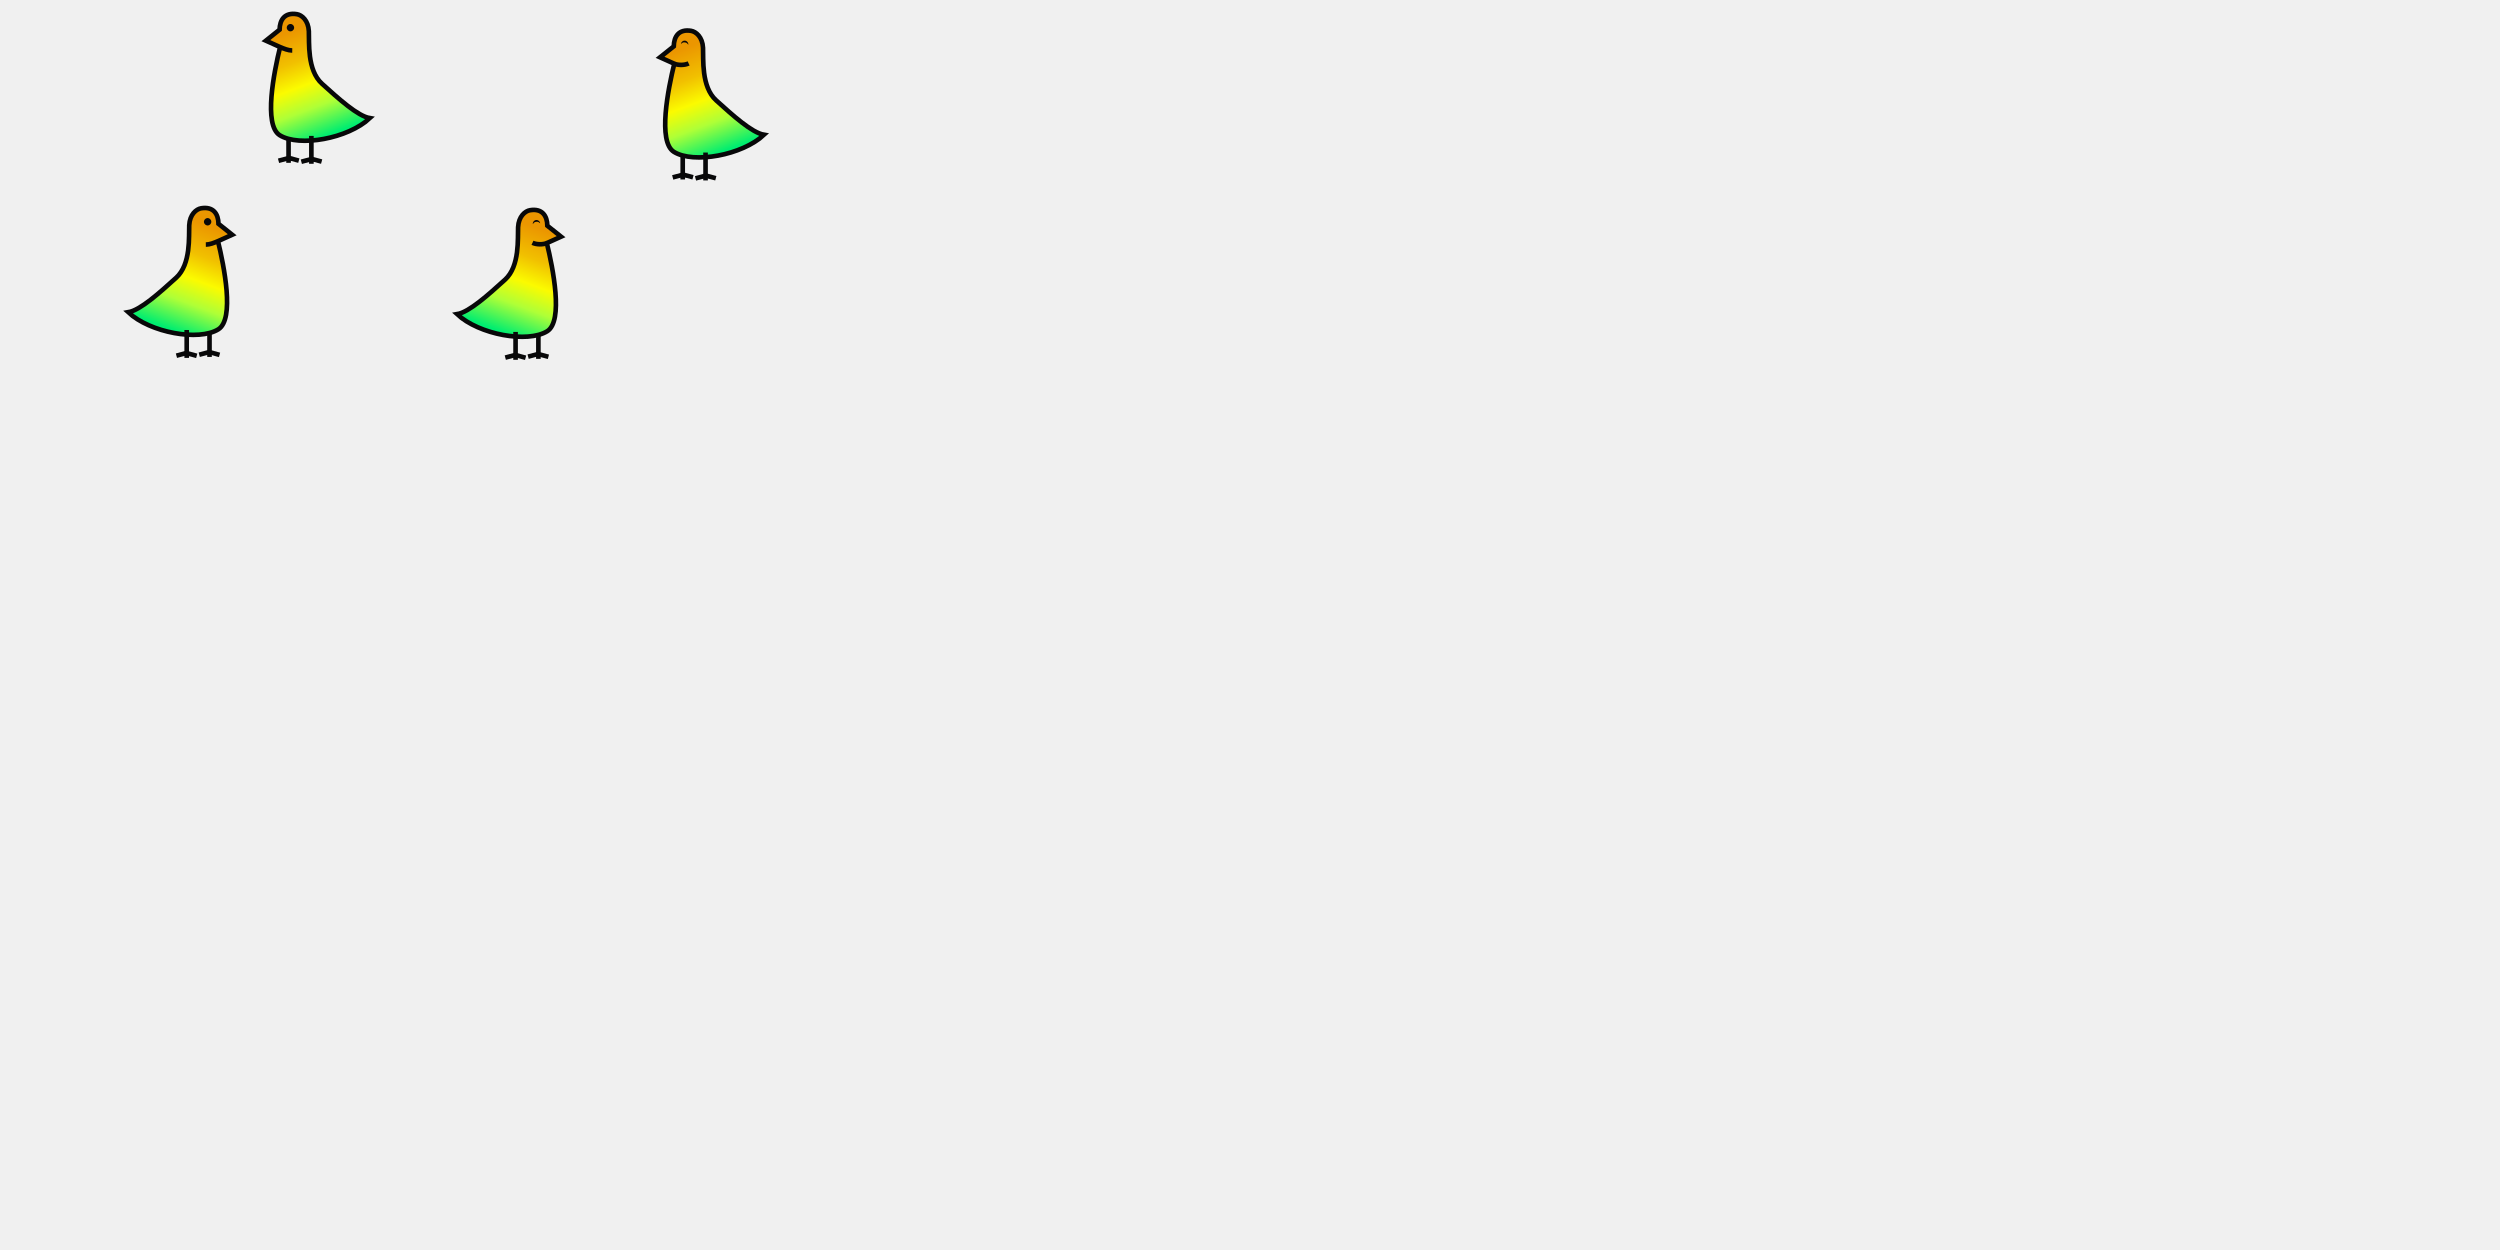
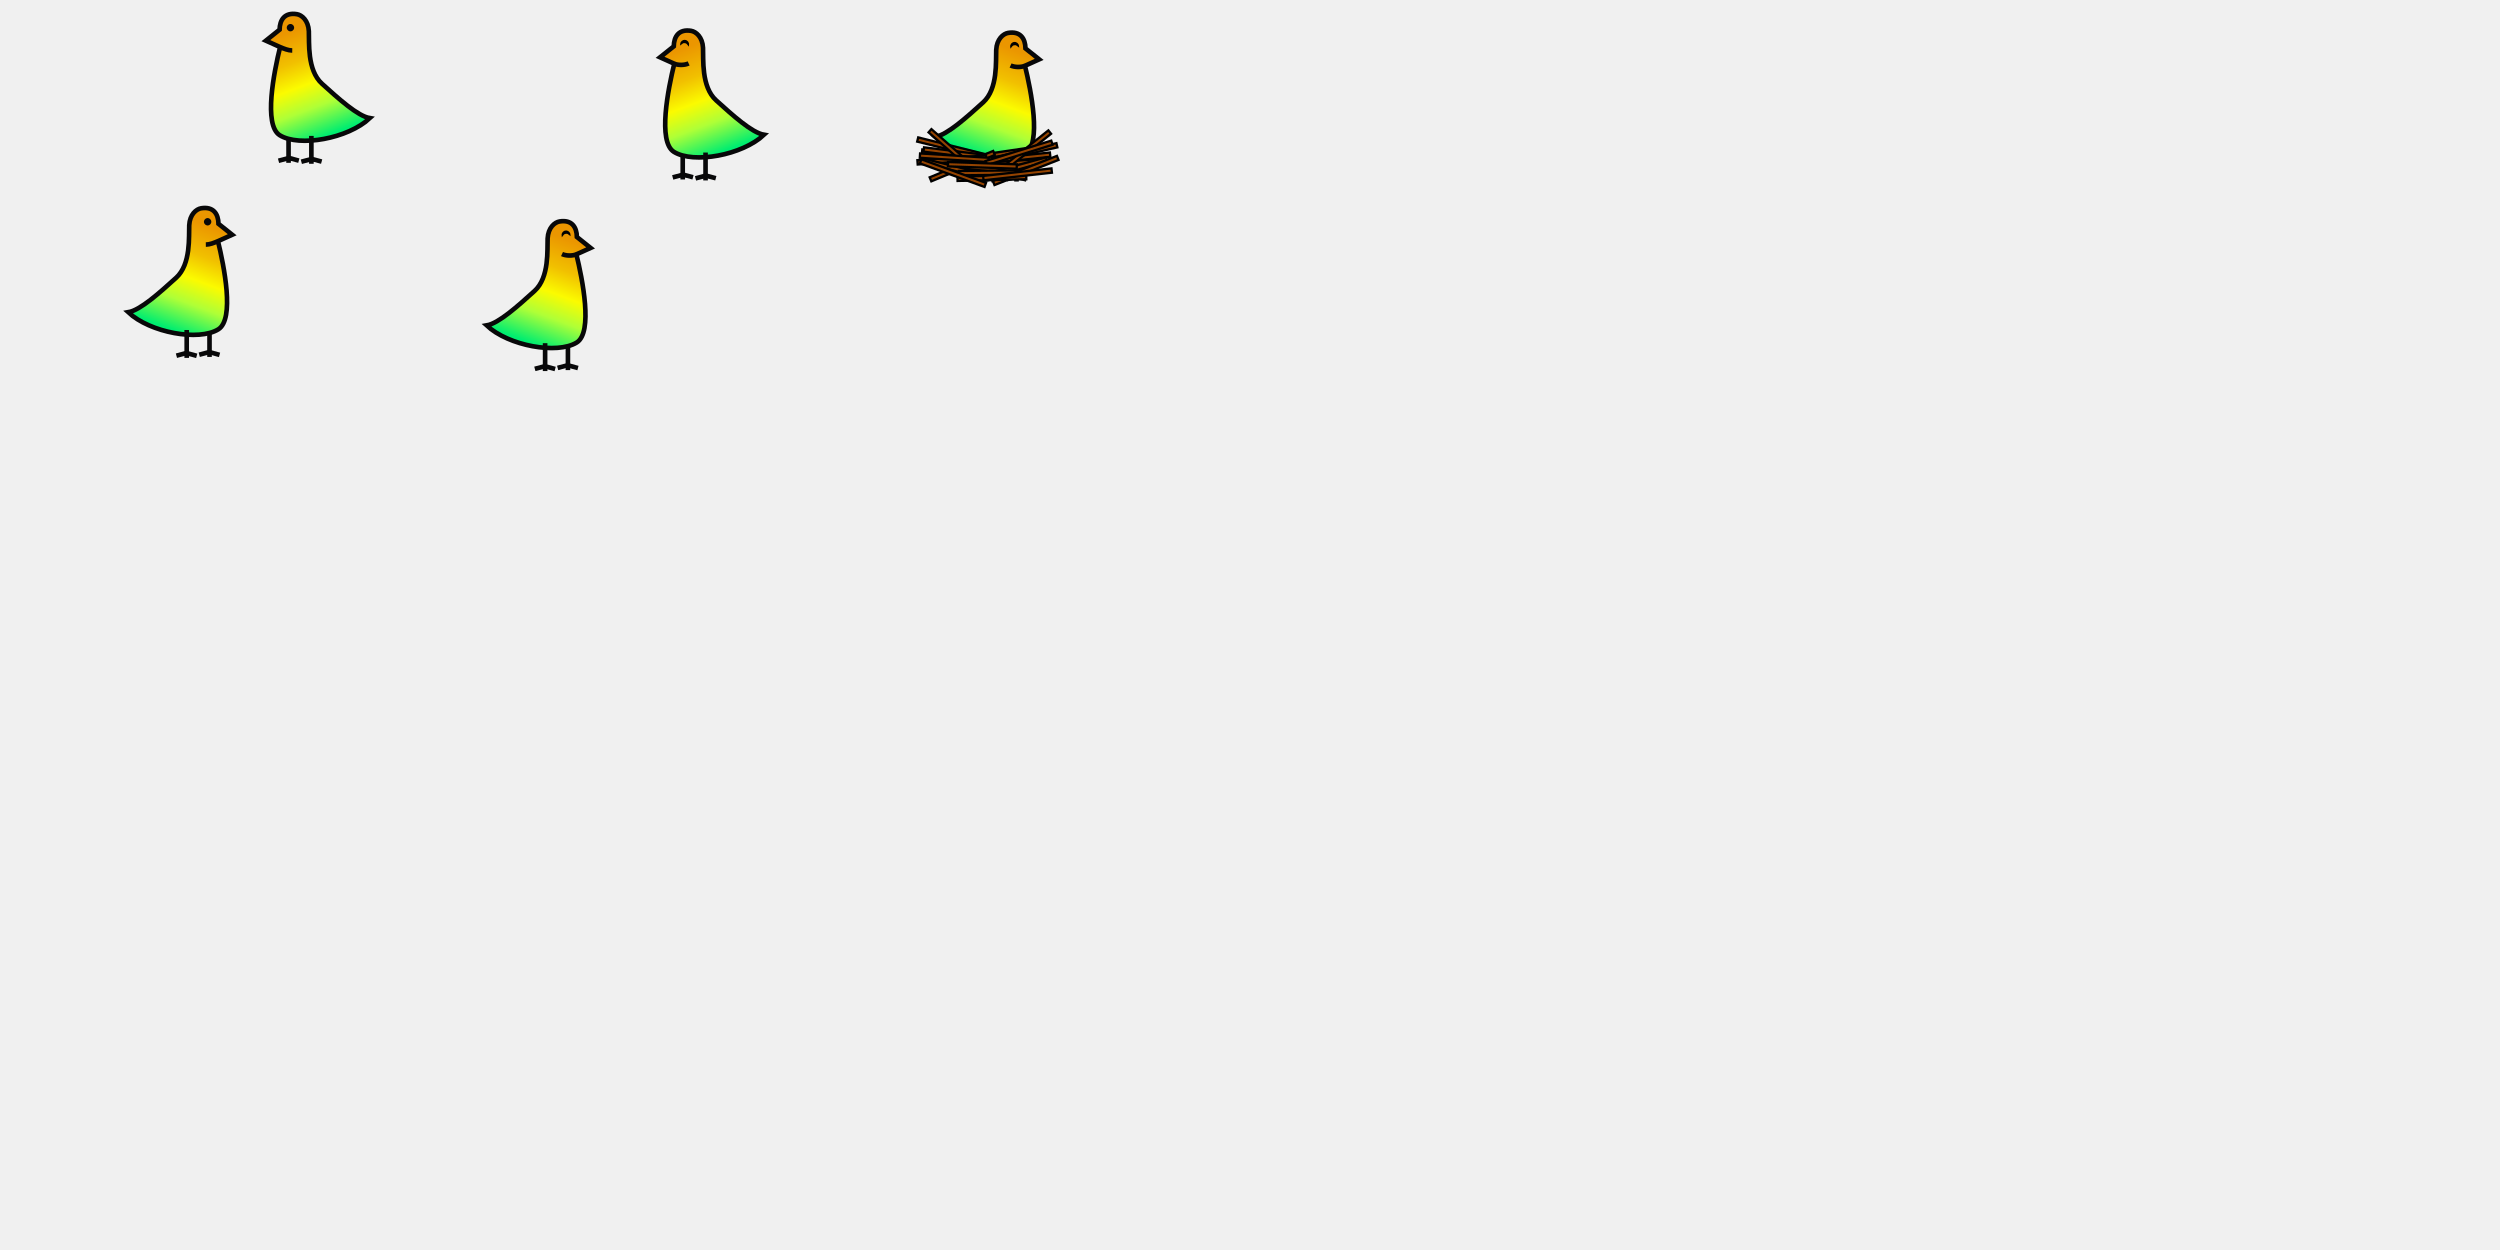
<svg xmlns="http://www.w3.org/2000/svg" xmlns:xlink="http://www.w3.org/1999/xlink" width="6480" height="3240" viewBox="0 0 540 270" version="1.1" id="svg1">
  <defs id="defs1">
    <linearGradient id="swatch44">
      <stop style="stop-color:#ff80f1;stop-opacity:1;" offset="0" id="stop44" />
    </linearGradient>
    <linearGradient id="swatch43">
      <stop style="stop-color:#ff80f1;stop-opacity:1;" offset="0" id="stop43" />
    </linearGradient>
    <pattern xlink:href="#pattern12" preserveAspectRatio="xMidYMid" id="pattern15" patternTransform="translate(-4.2089842e-6,-2.1347655e-5)" />
    <pattern xlink:href="#pattern11" preserveAspectRatio="xMidYMid" id="pattern13" patternTransform="translate(-4.2089842e-6,-1.1347656e-5)" />
    <pattern patternUnits="userSpaceOnUse" width="145.163" height="23.961" patternTransform="translate(194.6471,528.9346)" preserveAspectRatio="xMidYMid" id="pattern11">
      <rect style="fill:#ffffff;stroke:#6002ee;stroke-width:12;stroke-dasharray:none" id="rect11-6" width="133.163" height="11.961" x="6" y="6" rx="18" />
    </pattern>
    <pattern patternUnits="userSpaceOnUse" width="145.163" height="23.961" patternTransform="translate(194.6471,528.9346)" preserveAspectRatio="xMidYMid" id="pattern12">
      <rect style="fill:url(#pattern13);stroke:none" width="145.163" height="23.961" x="0" y="0" id="rect12" />
    </pattern>
    <pattern patternUnits="userSpaceOnUse" width="145.163" height="23.961" patternTransform="translate(194.6471,528.9346)" preserveAspectRatio="xMidYMid" id="pattern14">
      <rect style="fill:url(#pattern15);stroke:none" width="145.163" height="23.961" x="0" y="0" id="rect13" />
    </pattern>
    <linearGradient xlink:href="#linearGradient220-8" id="linearGradient3" x1="825.864" y1="559.992" x2="860.428" y2="627.826" gradientUnits="userSpaceOnUse" gradientTransform="matrix(-4.130182,0.4632742,0.4632742,4.130182,3831.672,-1003.352)" />
    <linearGradient id="linearGradient220-8">
      <stop style="stop-color:#eb9600;stop-opacity:1;" offset="0.05" id="stop215-1" />
      <stop style="stop-color:#f1c000;stop-opacity:1;" offset="0.299" id="stop216-6" />
      <stop style="stop-color:#fbfb00;stop-opacity:1;" offset="0.503" id="stop217-1" />
      <stop style="stop-color:#aeff37;stop-opacity:1;" offset="0.703" id="stop218-5" />
      <stop style="stop-color:#00ed70;stop-opacity:1;" offset="0.95" id="stop219-7" />
    </linearGradient>
    <linearGradient xlink:href="#linearGradient220-8" id="linearGradient26" gradientUnits="userSpaceOnUse" gradientTransform="matrix(4.130182,0.4632742,-0.4632742,4.130182,-3162.166,-1447.878)" x1="825.864" y1="559.992" x2="860.428" y2="627.826" />
    <linearGradient xlink:href="#linearGradient220-8" id="linearGradient33" gradientUnits="userSpaceOnUse" gradientTransform="matrix(-4.130182,0.4632742,0.4632742,4.130182,3831.672,-1003.352)" x1="825.864" y1="559.992" x2="860.428" y2="627.826" />
    <linearGradient xlink:href="#linearGradient220-8" id="linearGradient50" gradientUnits="userSpaceOnUse" gradientTransform="matrix(-4.130182,0.4632742,0.4632742,4.130182,3831.672,-1003.352)" x1="825.864" y1="559.992" x2="860.428" y2="627.826" />
+     <linearGradient xlink:href="#linearGradient220-8" id="linearGradient7" gradientUnits="userSpaceOnUse" gradientTransform="matrix(-4.130182,0.4632742,0.4632742,4.130182,3831.672,-1003.352)" x1="825.864" y1="559.992" x2="860.428" y2="627.826" />
  </defs>
  <g id="g33" transform="translate(71.03493,0.4162203)">
-     <g id="g32" transform="matrix(0.08333333,0,0,0.08333333,-13.15826,-94.18993)">
-       <g id="g28" transform="translate(286.0124)">
-         <path style="fill:#080809;fill-opacity:1;stroke:#080809;stroke-width:12;stroke-linecap:butt;stroke-dasharray:none;stroke-opacity:1" d="m 414.956,1983.144 v 72.282" id="path27" />
-         <path style="fill:#080809;fill-opacity:1;stroke:#080809;stroke-width:12;stroke-linecap:butt;stroke-dasharray:none;stroke-opacity:1" d="m 388.326,2049.72 25.614,-6.863 27.016,7.239" id="path28" />
+     <g id="g7" transform="matrix(0.08333333,0,0,0.08333333,-6.777156,-91.75903)">
+       <g id="g2" transform="translate(286.0124)">
+         <path style="fill:#080809;fill-opacity:1;stroke:#080809;stroke-width:12;stroke-linecap:butt;stroke-dasharray:none;stroke-opacity:1" d="m 414.956,1983.144 v 72.282" id="path1" />
+         <path style="fill:#080809;fill-opacity:1;stroke:#080809;stroke-width:12;stroke-linecap:butt;stroke-dasharray:none;stroke-opacity:1" d="m 388.326,2049.72 25.614,-6.863 27.016,7.239" id="path2" />
      </g>
-       <path style="display:inline;fill:url(#linearGradient33);stroke:#080809;stroke-width:12;stroke-dasharray:none;stroke-opacity:1" d="m 722.899,1755.387 36.885,-16.635 -35.515,-28.352 c -0.543,-25.498 -13.111,-45.532 -45.105,-40.214 -12.468,2.072 -29.444,15.875 -30.794,44.022 -1.363,28.419 5.033,100.815 -34.013,136.119 -42.643,38.557 -92.704,84.024 -124.159,89.256 57.048,53.398 183.082,75.692 233.571,44.336 42.767,-26.561 14.776,-164.18 -0.87,-228.533 -10.112,4.233 -26.762,4.148 -37.261,-0.773 10.501,4.918 27.146,5.011 37.261,0.773 z" id="path29" />
-       <path id="circle29" style="display:inline;fill:#080809;stroke-width:10.996" transform="matrix(-0.9937679,0.1114689,0.1114689,0.9937679,0,0)" d="m -492.085,1772.07 c -2.94,-2.902 -4.256,-5.008 -9.546,-5.008 -5.29,0 -6.333,1.936 -9.612,5.008 -1e-5,-5.29 4.289,-9.579 9.579,-9.579 5.29,0 9.579,4.289 9.579,9.579 z" />
-       <g id="g31" transform="translate(286.0124)">
-         <path style="fill:#080809;fill-opacity:1;stroke:#080809;stroke-width:12;stroke-linecap:butt;stroke-dasharray:none;stroke-opacity:1" d="m 355.822,1985.635 v 72.282" id="path30" />
-         <path style="fill:#080809;fill-opacity:1;stroke:#080809;stroke-width:12;stroke-linecap:butt;stroke-dasharray:none;stroke-opacity:1" d="m 329.192,2052.21 25.614,-6.863 27.016,7.239" id="path31" />
+       <path style="display:inline;fill:url(#linearGradient7);stroke:#080809;stroke-width:12;stroke-dasharray:none;stroke-opacity:1" d="m 722.899,1755.387 36.885,-16.635 -35.515,-28.352 c -0.543,-25.498 -13.111,-45.532 -45.105,-40.214 -12.468,2.072 -29.444,15.875 -30.794,44.022 -1.363,28.419 5.033,100.815 -34.013,136.119 -42.643,38.557 -92.704,84.024 -124.159,89.256 57.048,53.398 183.082,75.692 233.571,44.336 42.767,-26.561 14.776,-164.18 -0.87,-228.533 -10.112,4.233 -26.762,4.148 -37.261,-0.773 10.501,4.918 27.146,5.011 37.261,0.773 z" id="path3" />
+       <path id="path4" style="display:inline;fill:#080809;stroke:#000000;stroke-width:4;stroke-dasharray:none;stroke-opacity:1" transform="matrix(-0.9937679,0.1114689,0.1114689,0.9937679,0,0)" d="m -492.085,1772.07 c -2.94,-2.902 -4.256,-5.008 -9.546,-5.008 -5.29,0 -6.333,1.936 -9.612,5.008 -1e-5,-5.29 4.289,-9.579 9.579,-9.579 5.29,0 9.579,4.289 9.579,9.579 z" />
+       <g id="g6" transform="translate(286.0124)">
+         <path style="fill:#080809;fill-opacity:1;stroke:#080809;stroke-width:12;stroke-linecap:butt;stroke-dasharray:none;stroke-opacity:1" d="m 355.822,1985.635 v 72.282" id="path5" />
+         <path style="fill:#080809;fill-opacity:1;stroke:#080809;stroke-width:12;stroke-linecap:butt;stroke-dasharray:none;stroke-opacity:1" d="m 329.192,2052.21 25.614,-6.863 27.016,7.239" id="path6" />
      </g>
    </g>
  </g>
  <g id="g40" transform="translate(71.03493,0.4162203)">
    <g id="g39" transform="matrix(-0.08333333,0,0,0.08333333,134.8486,-132.9354)">
      <g id="g34" transform="translate(286.0124)">
        <path style="fill:#080809;fill-opacity:1;stroke:#080809;stroke-width:12;stroke-linecap:butt;stroke-dasharray:none;stroke-opacity:1" d="m 414.956,1983.144 v 72.282" id="path33" />
        <path style="fill:#080809;fill-opacity:1;stroke:#080809;stroke-width:12;stroke-linecap:butt;stroke-dasharray:none;stroke-opacity:1" d="m 388.326,2049.72 25.614,-6.863 27.016,7.239" id="path34" />
      </g>
      <path style="display:inline;fill:url(#linearGradient50);stroke:#080809;stroke-width:12;stroke-dasharray:none;stroke-opacity:1" d="m 722.899,1755.387 36.885,-16.635 -35.515,-28.352 c -0.543,-25.498 -13.111,-45.532 -45.105,-40.214 -12.468,2.072 -29.444,15.875 -30.794,44.022 -1.363,28.419 5.033,100.815 -34.013,136.119 -42.643,38.557 -92.704,84.024 -124.159,89.256 57.048,53.398 183.082,75.692 233.571,44.336 42.767,-26.561 14.776,-164.18 -0.87,-228.533 -10.112,4.233 -26.762,4.148 -37.261,-0.773 10.501,4.918 27.146,5.011 37.261,0.773 z" id="path35" />
-       <path id="path36" style="display:inline;fill:#080809;stroke-width:10.996" transform="matrix(-0.9937679,0.1114689,0.1114689,0.9937679,0,0)" d="m -492.085,1772.07 c -2.94,-2.902 -4.256,-5.008 -9.546,-5.008 -5.29,0 -6.333,1.936 -9.612,5.008 -1e-5,-5.29 4.289,-9.579 9.579,-9.579 5.29,0 9.579,4.289 9.579,9.579 z" />
+       <path id="path36" style="display:inline;fill:#080809;stroke-width:4;stroke:#000000;stroke-opacity:1;stroke-dasharray:none" transform="matrix(-0.9937679,0.1114689,0.1114689,0.9937679,0,0)" d="m -492.085,1772.07 c -2.94,-2.902 -4.256,-5.008 -9.546,-5.008 -5.29,0 -6.333,1.936 -9.612,5.008 -1e-5,-5.29 4.289,-9.579 9.579,-9.579 5.29,0 9.579,4.289 9.579,9.579 z" />
      <g id="g38" transform="translate(286.0124)">
        <path style="fill:#080809;fill-opacity:1;stroke:#080809;stroke-width:12;stroke-linecap:butt;stroke-dasharray:none;stroke-opacity:1" d="m 355.822,1985.635 v 72.282" id="path37" />
        <path style="fill:#080809;fill-opacity:1;stroke:#080809;stroke-width:12;stroke-linecap:butt;stroke-dasharray:none;stroke-opacity:1" d="m 329.192,2052.21 25.614,-6.863 27.016,7.239" id="path38" />
      </g>
    </g>
  </g>
  <g id="g26">
    <g id="g25" transform="matrix(0.08333333,0,0,0.08333333,64.94955,-99.07166)">
      <g id="g21" transform="matrix(-1,0,0,1,383.4936,-444.5253)">
        <path style="fill:#080809;fill-opacity:1;stroke:#080809;stroke-width:12;stroke-linecap:butt;stroke-dasharray:none;stroke-opacity:1" d="m 414.956,1983.144 v 72.282" id="path20" />
        <path style="fill:#080809;fill-opacity:1;stroke:#080809;stroke-width:12;stroke-linecap:butt;stroke-dasharray:none;stroke-opacity:1" d="m 388.326,2049.72 25.614,-6.863 27.016,7.239" id="path21" />
      </g>
      <path style="display:inline;fill:url(#linearGradient26);stroke:#080809;stroke-width:12;stroke-dasharray:none;stroke-opacity:1" d="m -53.393,1310.862 -36.885,-16.635 35.515,-28.352 c 0.543,-25.498 13.111,-45.532 45.105,-40.214 12.468,2.072 29.444,15.875 30.794,44.022 1.363,28.419 -5.033,100.815 34.013,136.119 42.643,38.557 92.704,84.024 124.159,89.256 -57.048,53.398 -183.082,75.692 -233.571,44.336 -42.767,-26.561 -14.776,-164.18 0.87,-228.533 10.112,4.233 20.662,8.723 31.501,8.885 -10.839,-0.165 -21.386,-4.646 -31.501,-8.885 z" id="path22" />
      <circle style="display:inline;fill:#080809;fill-opacity:1;stroke:none;stroke-width:10.996;stroke-dasharray:none;stroke-opacity:1" id="circle22" cx="114.118" cy="1255.686" r="9.579" transform="rotate(6.4)" />
      <g id="g24" transform="matrix(-1,0,0,1,383.4936,-444.5253)">
        <path style="fill:#080809;fill-opacity:1;stroke:#080809;stroke-width:12;stroke-linecap:butt;stroke-dasharray:none;stroke-opacity:1" d="m 355.822,1985.635 v 72.282" id="path23" />
        <path style="fill:#080809;fill-opacity:1;stroke:#080809;stroke-width:12;stroke-linecap:butt;stroke-dasharray:none;stroke-opacity:1" d="m 329.192,2052.21 25.614,-6.863 27.016,7.239" id="path24" />
      </g>
    </g>
  </g>
  <g id="layer1">
    <g id="g8" transform="matrix(0.08333333,0,0,0.08333333,-13.15826,-94.18993)">
      <g id="g20" transform="translate(286.0124)">
        <path style="fill:#080809;fill-opacity:1;stroke:#080809;stroke-width:12;stroke-linecap:butt;stroke-dasharray:none;stroke-opacity:1" d="m 414.956,1983.144 v 72.282" id="path17-6" />
        <path style="fill:#080809;fill-opacity:1;stroke:#080809;stroke-width:12;stroke-linecap:butt;stroke-dasharray:none;stroke-opacity:1" d="m 388.326,2049.72 25.614,-6.863 27.016,7.239" id="path18-4" />
      </g>
      <path style="display:inline;fill:url(#linearGradient3);stroke:#080809;stroke-width:12;stroke-dasharray:none;stroke-opacity:1" d="m 722.899,1755.387 36.885,-16.635 -35.515,-28.352 c -0.543,-25.498 -13.111,-45.532 -45.105,-40.214 -12.468,2.072 -29.444,15.875 -30.794,44.022 -1.363,28.419 5.033,100.815 -34.013,136.119 -42.643,38.557 -92.704,84.024 -124.159,89.256 57.048,53.398 183.082,75.692 233.571,44.336 42.767,-26.561 14.776,-164.18 -0.87,-228.533 -10.112,4.233 -20.662,8.723 -31.501,8.885 10.839,-0.165 21.386,-4.646 31.501,-8.885 z" id="path2-5-52-8" />
      <circle style="display:inline;fill:#080809;fill-opacity:1;stroke:none;stroke-width:10.996;stroke-dasharray:none;stroke-opacity:1" id="path18-0-5-0" cx="-501.665" cy="1772.07" r="9.579" transform="matrix(-0.9937679,0.1114689,0.1114689,0.9937679,0,0)" />
      <g id="g19" transform="translate(286.0124)">
        <path style="fill:#080809;fill-opacity:1;stroke:#080809;stroke-width:12;stroke-linecap:butt;stroke-dasharray:none;stroke-opacity:1" d="m 355.822,1985.635 v 72.282" id="path17" />
        <path style="fill:#080809;fill-opacity:1;stroke:#080809;stroke-width:12;stroke-linecap:butt;stroke-dasharray:none;stroke-opacity:1" d="m 329.192,2052.21 25.614,-6.863 27.016,7.239" id="path18" />
      </g>
    </g>
  </g>
+   <g id="g10" transform="translate(-0.7300259,-0.365013)">
+     <g id="g32" transform="matrix(0.08333333,0,0,0.08333333,161.8805,-131.7062)">
+       <g id="g28" transform="translate(286.0124)">
+         <path style="fill:#080809;fill-opacity:1;stroke:#080809;stroke-width:12;stroke-linecap:butt;stroke-dasharray:none;stroke-opacity:1" d="m 414.956,1983.144 v 72.282" id="path27" />
+         <path style="fill:#080809;fill-opacity:1;stroke:#080809;stroke-width:12;stroke-linecap:butt;stroke-dasharray:none;stroke-opacity:1" d="m 388.326,2049.72 25.614,-6.863 27.016,7.239" id="path28" />
+       </g>
+       <path style="display:inline;fill:url(#linearGradient33);stroke:#080809;stroke-width:12;stroke-dasharray:none;stroke-opacity:1" d="m 722.899,1755.387 36.885,-16.635 -35.515,-28.352 c -0.543,-25.498 -13.111,-45.532 -45.105,-40.214 -12.468,2.072 -29.444,15.875 -30.794,44.022 -1.363,28.419 5.033,100.815 -34.013,136.119 -42.643,38.557 -92.704,84.024 -124.159,89.256 57.048,53.398 183.082,75.692 233.571,44.336 42.767,-26.561 14.776,-164.18 -0.87,-228.533 -10.112,4.233 -26.762,4.148 -37.261,-0.773 10.501,4.918 27.146,5.011 37.261,0.773 z" id="path29" />
+       <path id="circle29" style="display:inline;fill:#080809;stroke:#000000;stroke-width:4;stroke-dasharray:none;stroke-opacity:1" transform="matrix(-0.9937679,0.1114689,0.1114689,0.9937679,0,0)" d="m -492.085,1772.07 c -2.94,-2.902 -4.256,-5.008 -9.546,-5.008 -5.29,0 -6.333,1.936 -9.612,5.008 -1e-5,-5.29 4.289,-9.579 9.579,-9.579 5.29,0 9.579,4.289 9.579,9.579 z" />
+       <g id="g31" transform="translate(286.0124)">
+         <path style="fill:#080809;fill-opacity:1;stroke:#080809;stroke-width:12;stroke-linecap:butt;stroke-dasharray:none;stroke-opacity:1" d="m 355.822,1985.635 v 72.282" id="path30" />
+         <path style="fill:#080809;fill-opacity:1;stroke:#080809;stroke-width:12;stroke-linecap:butt;stroke-dasharray:none;stroke-opacity:1" d="m 329.192,2052.21 25.614,-6.863 27.016,7.239" id="path31" />
+       </g>
+     </g>
+     <g id="g9">
+       <rect style="fill:#944300;fill-opacity:1;stroke:#000000;stroke-width:0.5;stroke-dasharray:none;stroke-opacity:1" id="rect7" width="14.856" height="0.938" x="200.418" y="-19.005" transform="rotate(14.00003)" />
+       <rect style="fill:#944300;fill-opacity:1;stroke:#000000;stroke-width:0.5;stroke-dasharray:none;stroke-opacity:1" id="rect7-1" width="14.856" height="0.938" x="203.647" y="64.437" transform="rotate(-8.38553)" />
+       <rect style="fill:#944300;fill-opacity:1;stroke:#000000;stroke-width:0.5;stroke-dasharray:none;stroke-opacity:1" id="rect7-7" width="14.856" height="0.938" x="201.334" y="81.501" transform="rotate(-12.87373)" />
+       <rect style="fill:#944300;fill-opacity:1;stroke:#000000;stroke-width:0.5;stroke-dasharray:none;stroke-opacity:1" id="rect7-11" width="14.856" height="0.938" x="202.417" y="8.456" transform="rotate(6.879103)" />
+       <rect style="fill:#944300;fill-opacity:1;stroke:#000000;stroke-width:0.5;stroke-dasharray:none;stroke-opacity:1" id="rect7-9" width="14.856" height="0.938" x="206.153" y="34.688" transform="rotate(-0.08091843)" />
+       <rect style="fill:#944300;fill-opacity:1;stroke:#000000;stroke-width:0.5;stroke-dasharray:none;stroke-opacity:1" id="rect7-4" width="14.856" height="0.938" x="207.942" y="56.847" transform="rotate(-5.984878)" />
+       <rect style="fill:#944300;fill-opacity:1;stroke:#000000;stroke-width:0.5;stroke-dasharray:none;stroke-opacity:1" id="rect7-75" width="14.856" height="0.938" x="202.752" y="7.414" transform="rotate(7.034185)" />
+       <rect style="fill:#944300;fill-opacity:1;stroke:#000000;stroke-width:0.5;stroke-dasharray:none;stroke-opacity:1" id="rect7-78" width="14.856" height="0.938" x="207.869" y="50.503" transform="rotate(-4.038955)" />
+       <rect style="fill:#944300;fill-opacity:1;stroke:#000000;stroke-width:0.5;stroke-dasharray:none;stroke-opacity:1" id="rect7-6" width="14.856" height="0.938" x="145.084" y="163.837" transform="rotate(-38.53234)" />
+       <rect style="fill:#944300;fill-opacity:1;stroke:#000000;stroke-width:0.5;stroke-dasharray:none;stroke-opacity:1" id="rect7-41" width="14.856" height="0.938" x="170.265" y="-112.148" transform="rotate(41.33641)" />
+       <rect style="fill:#944300;fill-opacity:1;stroke:#000000;stroke-width:0.5;stroke-dasharray:none;stroke-opacity:1" id="rect7-99" width="14.856" height="0.938" x="207.049" y="12.965" transform="rotate(6.224882)" />
+       <rect style="fill:#944300;fill-opacity:1;stroke:#000000;stroke-width:0.5;stroke-dasharray:none;stroke-opacity:1" id="rect7-65" width="14.856" height="0.938" x="171.273" y="113.039" transform="rotate(-22.56341)" />
+       <rect style="fill:#944300;fill-opacity:1;stroke:#000000;stroke-width:0.5;stroke-dasharray:none;stroke-opacity:1" id="rect7-77" width="14.856" height="0.938" x="195.984" y="48.661" transform="rotate(-3.972913)" />
+       <rect style="fill:#944300;fill-opacity:1;stroke:#000000;stroke-width:0.5;stroke-dasharray:none;stroke-opacity:1" id="rect7-63" width="14.856" height="0.938" x="202.94" y="-14.845" transform="rotate(14.00003)" />
+       <rect style="fill:#944300;fill-opacity:1;stroke:#000000;stroke-width:0.5;stroke-dasharray:none;stroke-opacity:1" id="rect7-0" width="14.856" height="0.938" x="194.916" y="92.576" transform="rotate(-15.19626)" />
+       <rect style="fill:#944300;fill-opacity:1;stroke:#000000;stroke-width:0.5;stroke-dasharray:none;stroke-opacity:1" id="rect7-68" width="14.856" height="0.938" x="207.474" y="39.456" transform="rotate(-0.5962739)" />
+       <rect style="fill:#944300;fill-opacity:1;stroke:#000000;stroke-width:0.5;stroke-dasharray:none;stroke-opacity:1" id="rect7-686" width="14.856" height="0.938" x="185.894" y="115.373" transform="rotate(-21.43326)" />
+       <rect style="fill:#944300;fill-opacity:1;stroke:#000000;stroke-width:0.5;stroke-dasharray:none;stroke-opacity:1" id="rect7-49" width="14.856" height="0.938" x="206.523" y="43.649" transform="rotate(-1.421259)" />
+       <rect style="fill:#944300;fill-opacity:1;stroke:#000000;stroke-width:0.5;stroke-dasharray:none;stroke-opacity:1" id="rect7-02" width="14.856" height="0.938" x="199.578" y="-35.765" transform="rotate(20.03642)" />
+       <rect style="fill:#944300;fill-opacity:1;stroke:#000000;stroke-width:0.5;stroke-dasharray:none;stroke-opacity:1" id="rect7-8" width="14.856" height="0.938" x="207.567" y="61.567" transform="rotate(-6.312444)" />
+       <rect style="fill:#944300;fill-opacity:1;stroke:#000000;stroke-width:0.5;stroke-dasharray:none;stroke-opacity:1" id="rect7-48" width="14.856" height="0.938" x="201.173" y="20.939" transform="rotate(3.594651)" />
+       <rect style="fill:#944300;fill-opacity:1;stroke:#000000;stroke-width:0.5;stroke-dasharray:none;stroke-opacity:1" id="rect7-5" width="14.856" height="0.938" x="193.624" y="96.823" transform="rotate(-17.22573)" />
+       <rect style="fill:#944300;fill-opacity:1;stroke:#000000;stroke-width:0.5;stroke-dasharray:none;stroke-opacity:1" id="rect7-56" width="14.856" height="0.938" x="206.589" y="28.44" transform="rotate(1.925736)" />
+     </g>
+   </g>
</svg>
